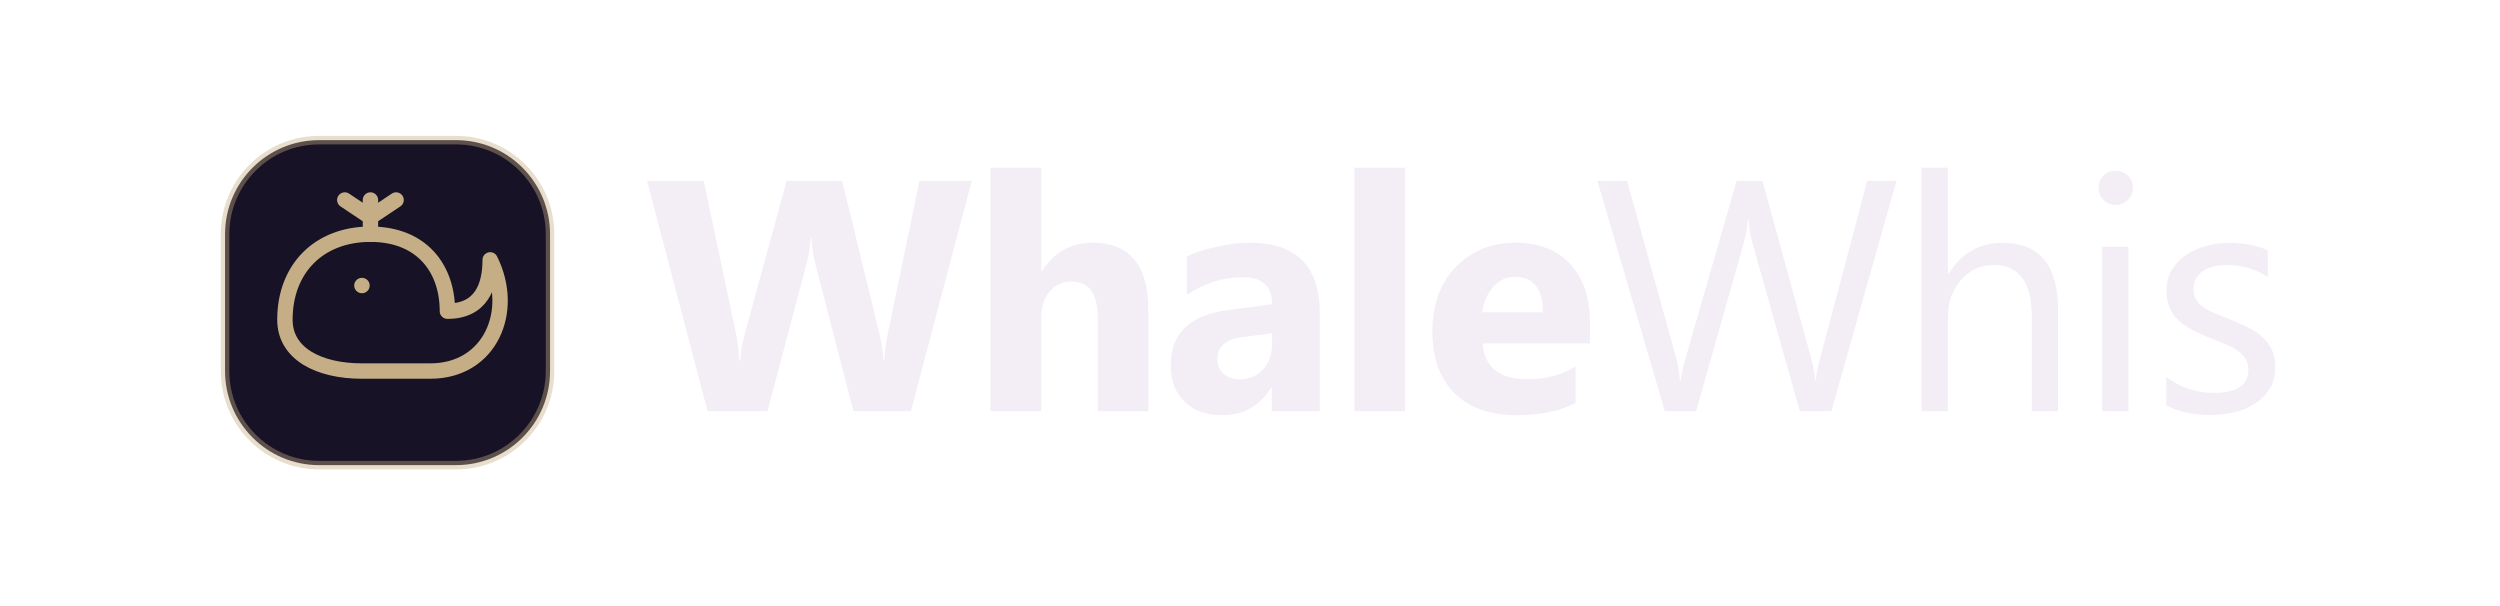
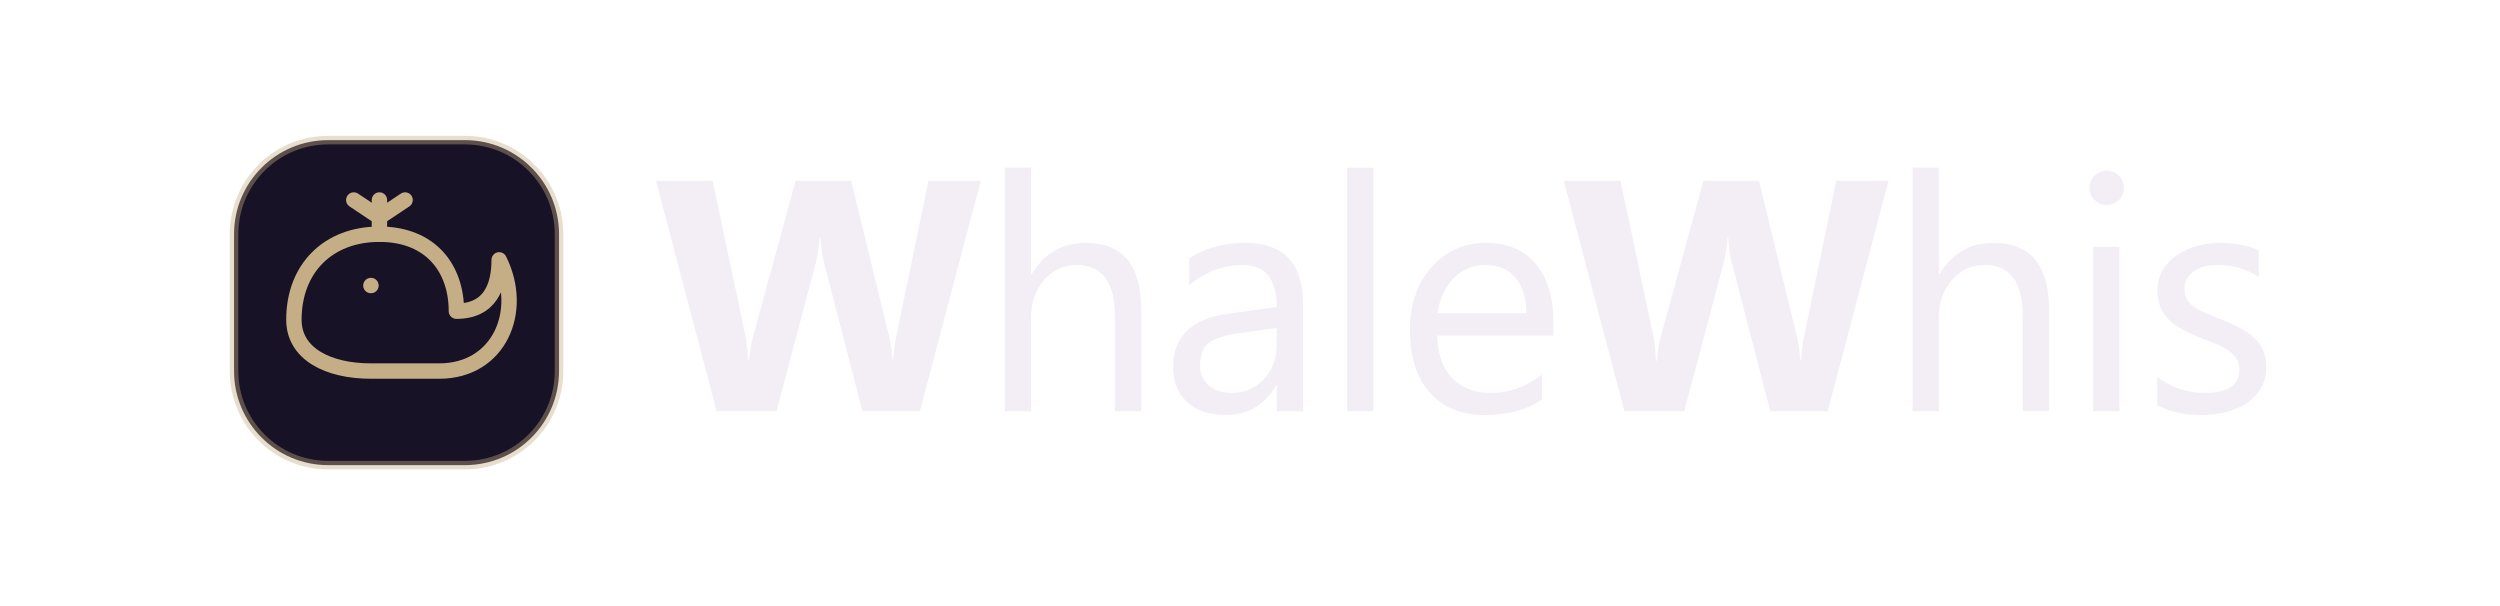
<svg xmlns="http://www.w3.org/2000/svg" viewBox="0 0 760 184" role="img" aria-labelledby="title desc">
-   <g transform="translate(65.814 40) scale(2.6)" fill="none">
+   <g transform="translate(68.548 40) scale(2.6)" fill="none">
    <rect x="1" y="1" width="38" height="38" rx="11" fill="#171225" stroke="#c5ae86" stroke-opacity=".4" />
    <g stroke="#c5ae86" stroke-width="1.8" stroke-linecap="round" stroke-linejoin="round">
      <path d="M8 22c0-6 4-10 10-10s9 4 9 9c4 0 5-3 5-6 3 6 0 13-7 13H17c-5 0-9-2-9-6Z" />
      <path d="M17 18h.01M18 12V8m0 2-3-2m3 2 3-2" />
    </g>
  </g>
-   <g transform="translate(195.814 125)" fill="#f3eef6">
+   <g transform="translate(198.548 125)" fill="#f3eef6">
    <path transform="translate(0.000 0) scale(0.04882812 -0.04882812)" d="M2040 1434 1661 0H1303L1065 920Q1046 992 1042 1081H1038Q1029 983 1012 920L768 0H395L18 1434H371L573 479Q586 418 592 315H598Q602 392 627 483L887 1434H1233L1468 471Q1481 418 1491 317H1495Q1499 396 1516 477L1714 1434Z" />
-     <path transform="translate(98.788 0) scale(0.04882812 -0.04882812)" d="M1116 0H801V582Q801 807 637 807Q553 807 501.0 744.0Q449 681 449 584V0H133V1516H449V872H453Q569 1049 768 1049Q1116 1049 1116 629Z" />
-     <path transform="translate(157.293 0) scale(0.04882812 -0.04882812)" d="M985 0H686V147H682Q579 -25 377 -25Q228 -25 142.5 59.5Q57 144 57 285Q57 583 410 629L688 666Q688 834 506 834Q323 834 158 725V963Q224 997 338.5 1023.0Q453 1049 547 1049Q985 1049 985 612ZM688 416V485L502 461Q348 441 348 322Q348 268 385.5 233.5Q423 199 487 199Q576 199 632.0 260.5Q688 322 688 416Z" />
-     <path transform="translate(209.402 0) scale(0.04882812 -0.04882812)" d="M449 0H133V1516H449Z" />
-     <path transform="translate(236.120 0) scale(0.04882812 -0.04882812)" d="M1053 422H385Q401 199 666 199Q835 199 963 279V51Q821 -25 594 -25Q346 -25 209.0 112.5Q72 250 72 496Q72 751 220.0 900.0Q368 1049 584 1049Q808 1049 930.5 916.0Q1053 783 1053 555ZM760 616Q760 836 582 836Q506 836 450.5 773.0Q395 710 383 616Z" />
-     <path transform="translate(288.521 0) scale(0.04882812 -0.04882812)" d="M1888 1434 1483 0H1286L991 1048Q972 1115 968 1194H964Q958 1120 938 1050L641 0H446L26 1434H211L516 334Q535 265 540 190H545Q550 243 576 334L893 1434H1054L1358 326Q1374 269 1382 192H1386Q1390 244 1413 330L1706 1434Z" />
-     <path transform="translate(380.230 0) scale(0.04882812 -0.04882812)" d="M1016 0H852V590Q852 910 614 910Q494 910 412.0 817.5Q330 725 330 580V0H166V1516H330V854H334Q452 1048 670 1048Q1016 1048 1016 631Z" />
-     <path transform="translate(435.121 0) scale(0.04882812 -0.04882812)" d="M250 1284Q206 1284 175.0 1314.0Q144 1344 144 1390Q144 1436 175.0 1466.5Q206 1497 250 1497Q295 1497 326.5 1466.5Q358 1436 358 1390Q358 1346 326.5 1315.0Q295 1284 250 1284ZM330 0H166V1024H330Z" />
-     <path transform="translate(457.640 0) scale(0.04882812 -0.04882812)" d="M104 37V213Q238 114 399 114Q615 114 615 258Q615 299 596.5 327.5Q578 356 546.5 378.0Q515 400 472.5 417.5Q430 435 381 454Q313 481 261.5 508.5Q210 536 175.5 570.5Q141 605 123.5 649.0Q106 693 106 752Q106 824 139.0 879.5Q172 935 227.0 972.5Q282 1010 352.5 1029.0Q423 1048 498 1048Q631 1048 736 1002V836Q623 910 476 910Q430 910 393.0 899.5Q356 889 329.5 870.0Q303 851 288.5 824.5Q274 798 274 766Q274 726 288.5 699.0Q303 672 331.0 651.0Q359 630 399.0 613.0Q439 596 490 576Q558 550 612.0 522.5Q666 495 704.0 460.5Q742 426 762.5 381.0Q783 336 783 274Q783 198 749.5 142.0Q716 86 660.0 49.0Q604 12 531.0 -6.0Q458 -24 378 -24Q220 -24 104 37Z" />
+     <path transform="translate(98.788 0) scale(0.04882812 -0.04882812)" d="M1016 0H852V590Q852 910 614 910Q494 910 412.0 817.5Q330 725 330 580V0H166V1516H330V854H334Q452 1048 670 1048Q1016 1048 1016 631Z" />
+     <path transform="translate(153.680 0) scale(0.04882812 -0.04882812)" d="M899 0H735V160H731Q624 -24 416 -24Q263 -24 176.5 57.0Q90 138 90 272Q90 559 428 606L735 649Q735 910 524 910Q339 910 190 784V952Q341 1048 538 1048Q899 1048 899 666ZM735 518 488 484Q374 468 316.0 427.5Q258 387 258 284Q258 209 311.5 161.5Q365 114 454 114Q576 114 655.5 199.5Q735 285 735 416Z" />
+     <path transform="translate(202.859 0) scale(0.04882812 -0.04882812)" d="M330 0H166V1516H330Z" />
+     <path transform="translate(225.378 0) scale(0.04882812 -0.04882812)" d="M989 471H266Q270 300 358.0 207.0Q446 114 600 114Q773 114 918 228V74Q783 -24 561 -24Q344 -24 220.0 115.5Q96 255 96 508Q96 747 231.5 897.5Q367 1048 568 1048Q769 1048 879.0 918.0Q989 788 989 557ZM821 610Q820 752 752.5 831.0Q685 910 565 910Q449 910 368.0 827.0Q287 744 268 610Z" />
+     <path transform="translate(275.973 0) scale(0.04882812 -0.04882812)" d="M2040 1434 1661 0H1303L1065 920Q1046 992 1042 1081H1038Q1029 983 1012 920L768 0H395L18 1434H371L573 479Q586 418 592 315H598Q602 392 627 483L887 1434H1233L1468 471Q1481 418 1491 317H1495Q1499 396 1516 477L1714 1434Z" />
+     <path transform="translate(374.761 0) scale(0.04882812 -0.04882812)" d="M1016 0H852V590Q852 910 614 910Q494 910 412.0 817.5Q330 725 330 580V0H166V1516H330V854H334Q452 1048 670 1048Q1016 1048 1016 631Z" />
+     <path transform="translate(429.653 0) scale(0.04882812 -0.04882812)" d="M250 1284Q206 1284 175.0 1314.0Q144 1344 144 1390Q144 1436 175.0 1466.5Q206 1497 250 1497Q295 1497 326.5 1466.5Q358 1436 358 1390Q358 1346 326.5 1315.0Q295 1284 250 1284ZM330 0H166V1024H330Z" />
+     <path transform="translate(452.171 0) scale(0.04882812 -0.04882812)" d="M104 37V213Q238 114 399 114Q615 114 615 258Q615 299 596.5 327.5Q578 356 546.5 378.0Q515 400 472.5 417.5Q430 435 381 454Q313 481 261.5 508.5Q210 536 175.5 570.5Q141 605 123.5 649.0Q106 693 106 752Q106 824 139.0 879.5Q172 935 227.0 972.5Q282 1010 352.5 1029.0Q423 1048 498 1048Q631 1048 736 1002V836Q623 910 476 910Q430 910 393.0 899.5Q356 889 329.5 870.0Q303 851 288.5 824.5Q274 798 274 766Q274 726 288.5 699.0Q303 672 331.0 651.0Q359 630 399.0 613.0Q439 596 490 576Q558 550 612.0 522.5Q666 495 704.0 460.5Q742 426 762.5 381.0Q783 336 783 274Q783 198 749.5 142.0Q716 86 660.0 49.0Q604 12 531.0 -6.0Q458 -24 378 -24Q220 -24 104 37Z" />
  </g>
</svg>
